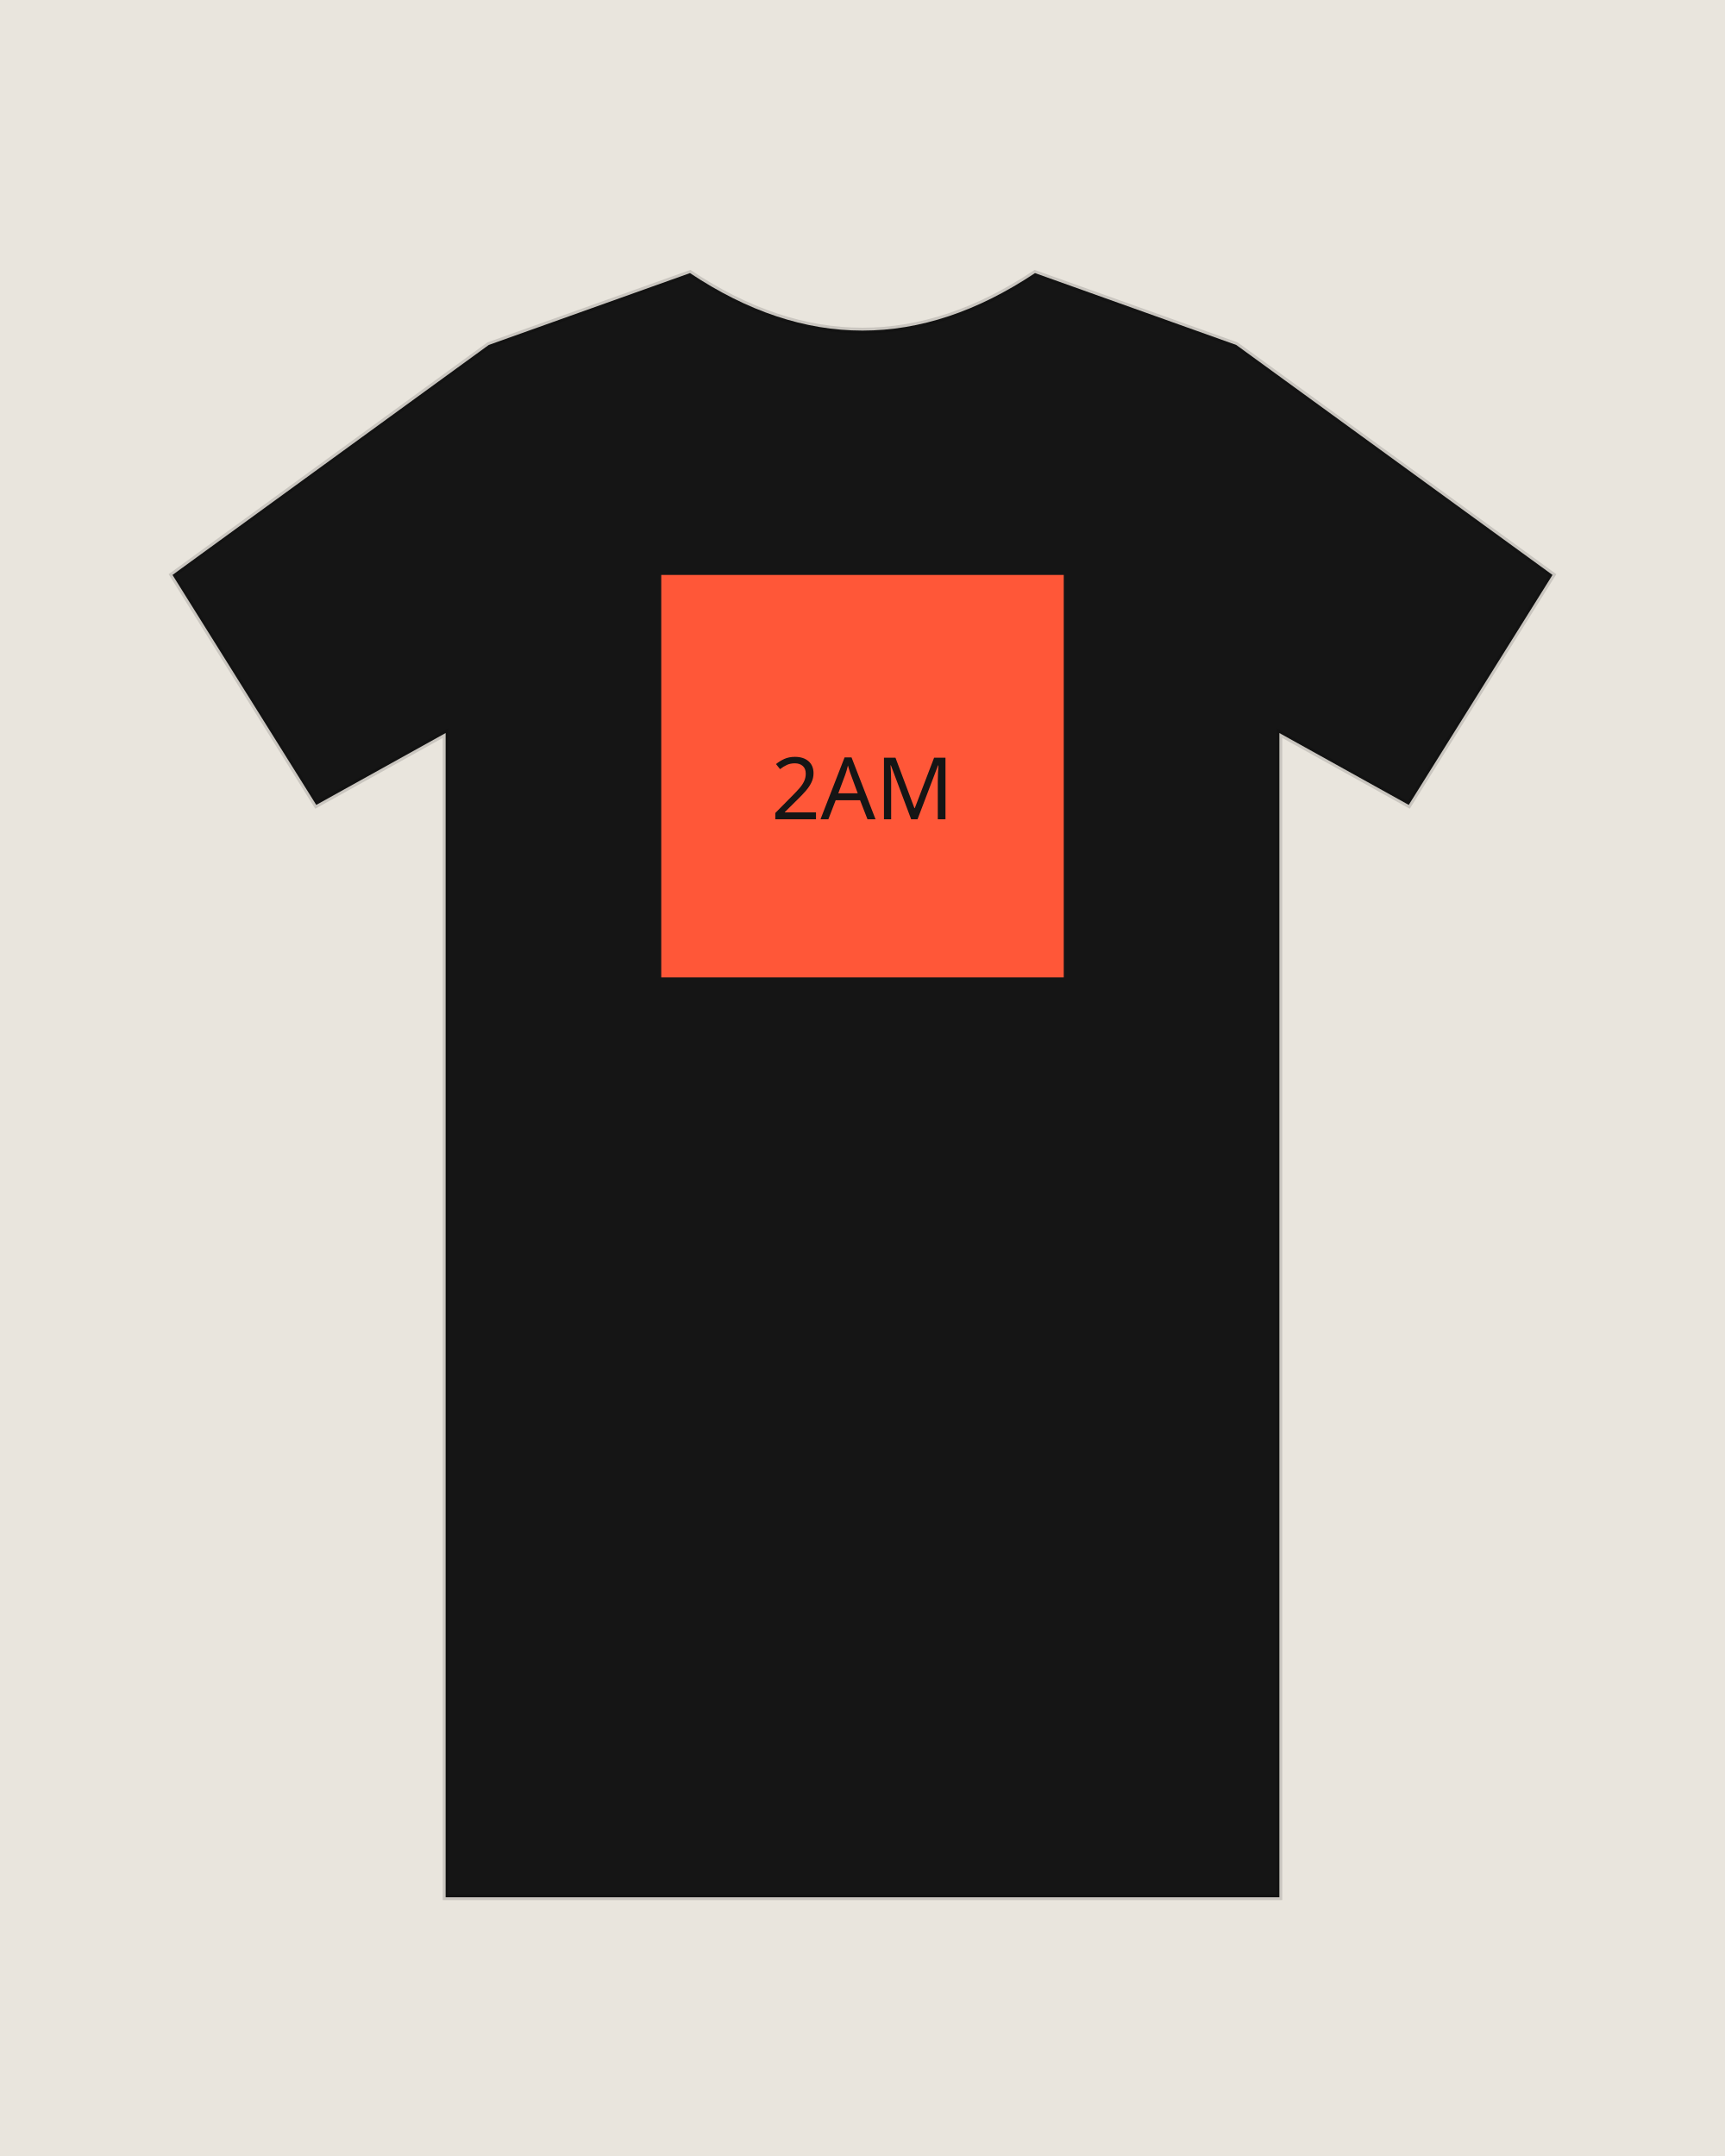
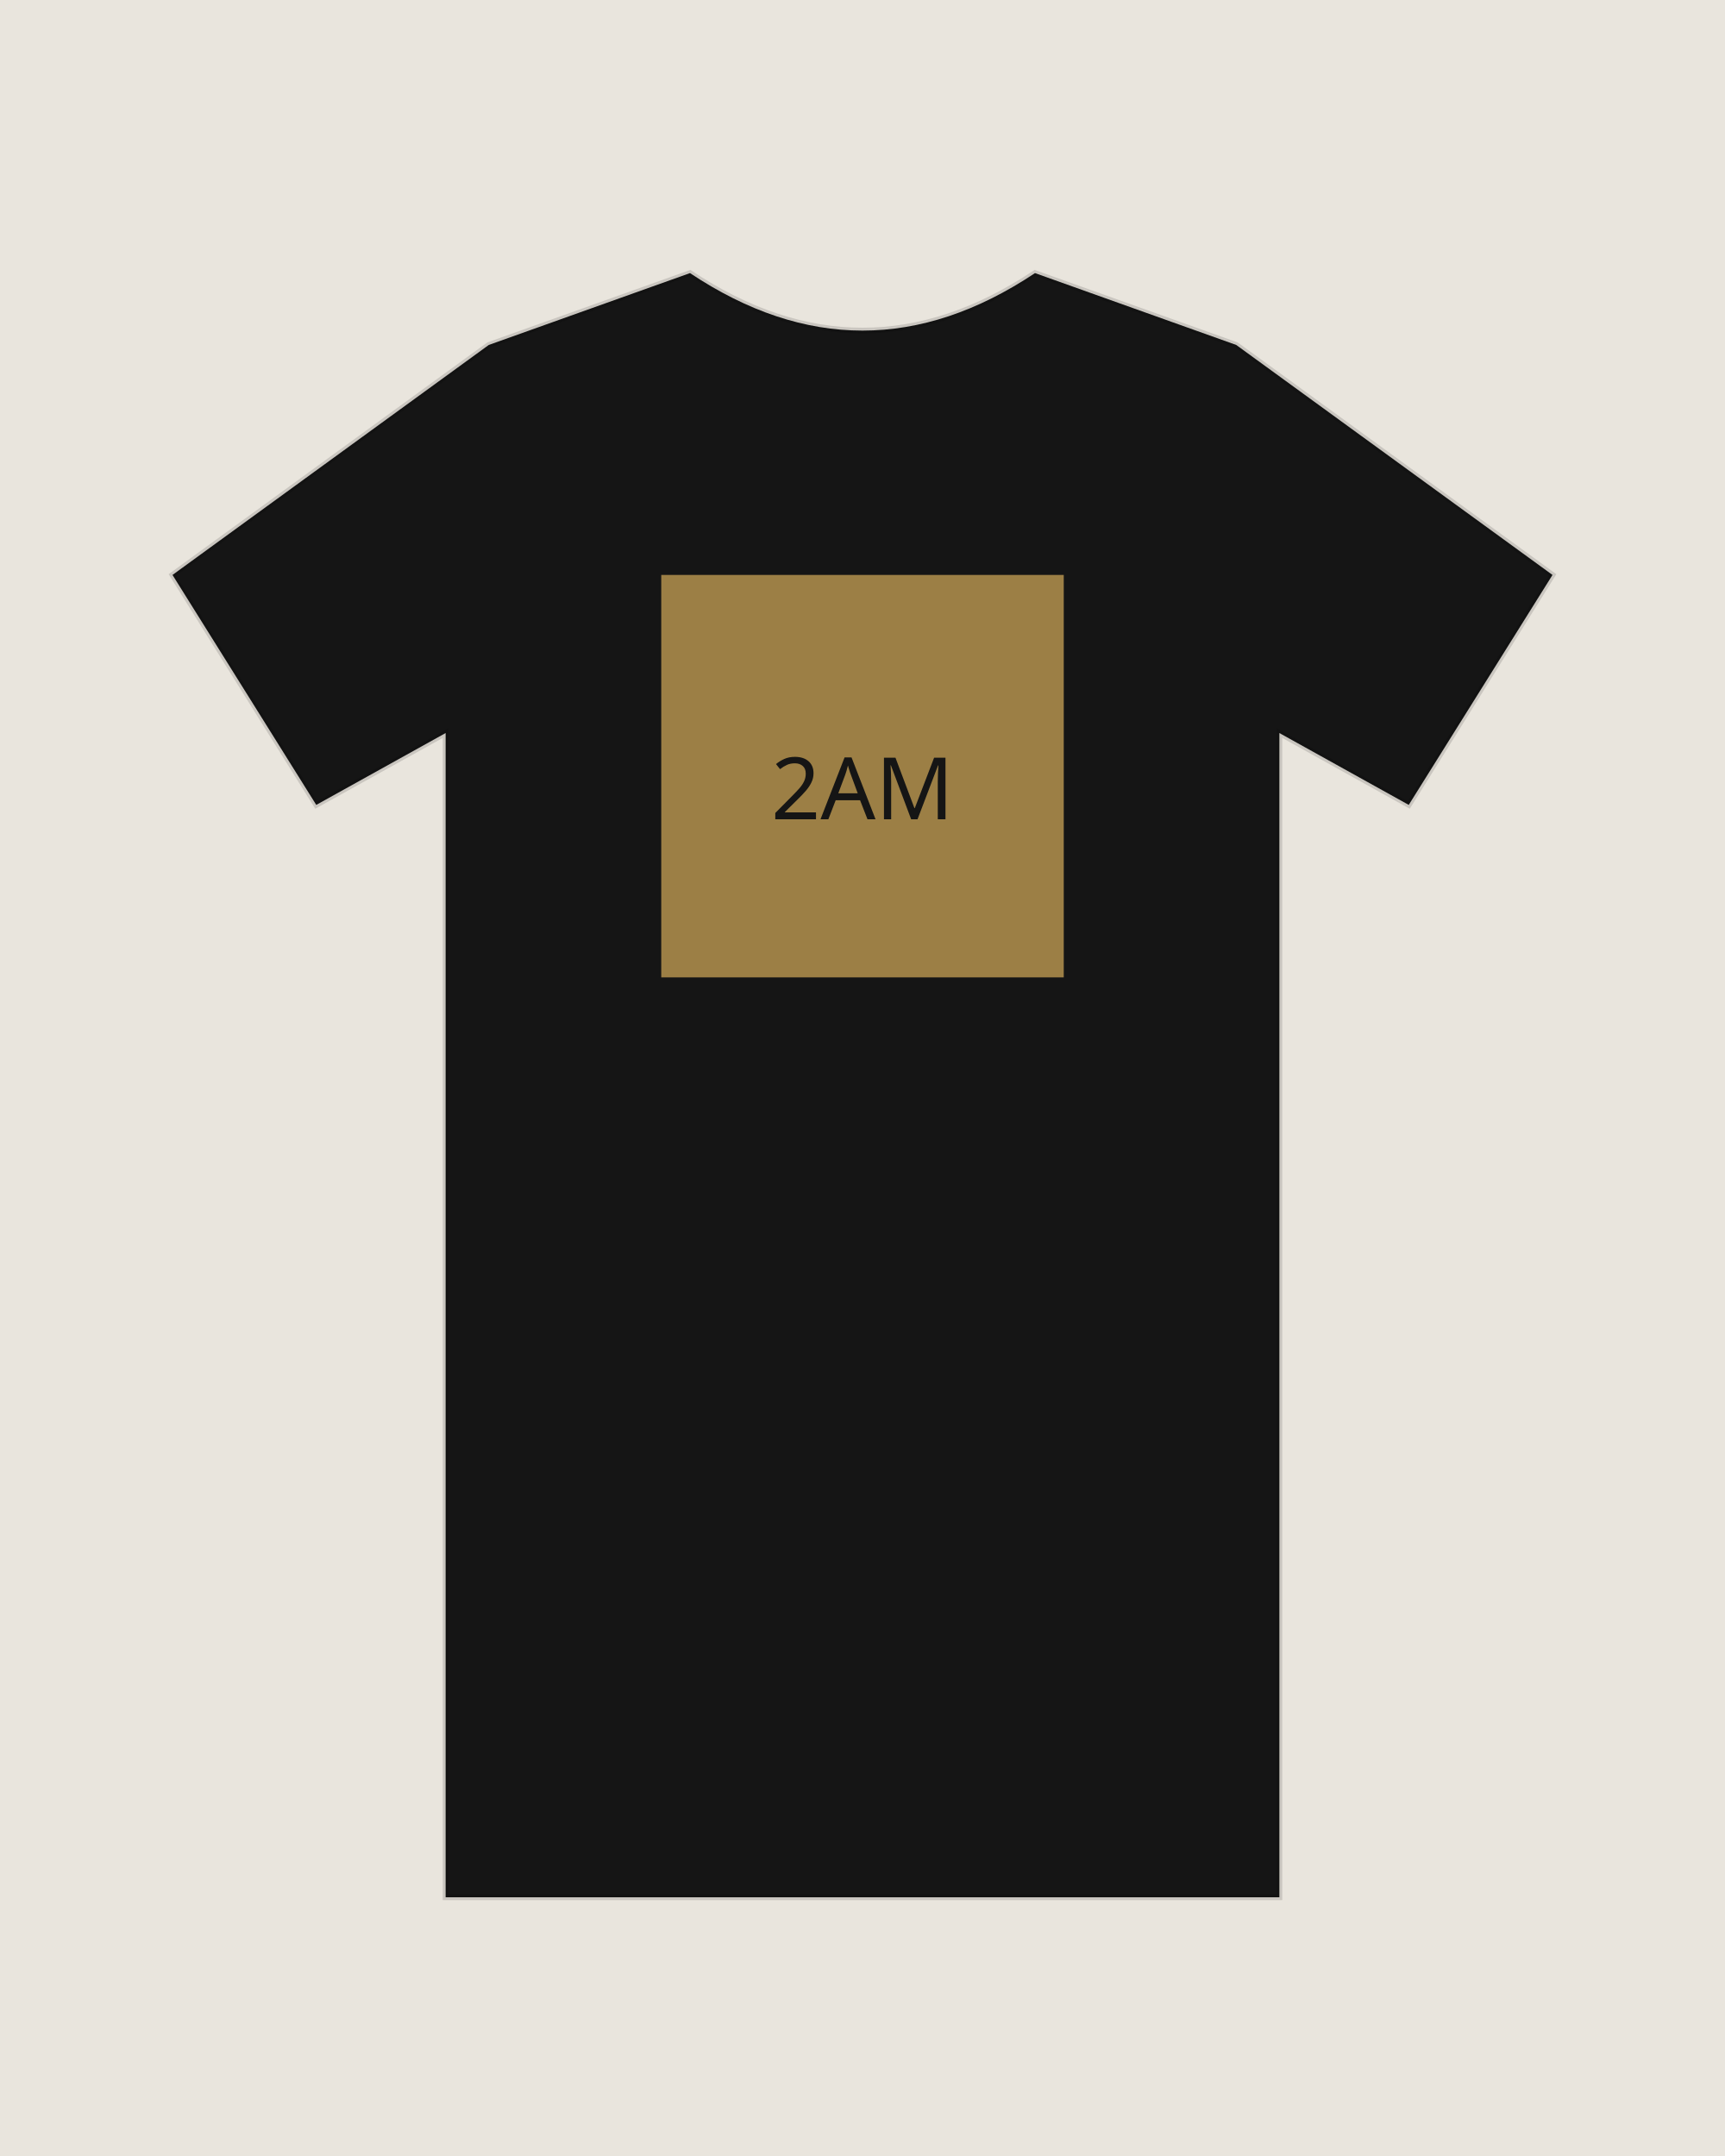
<svg xmlns="http://www.w3.org/2000/svg" viewBox="0 0 600 750">
  <rect width="600" height="750" fill="#E9E5DD" />
  <path d="M170 120 L240 95 Q300 135 360 95 L430 120 L540 200 L490 280 L445 255 L445 660 L155 660 L155 255 L110 280 L60 200 Z" fill="#151515" stroke="#00000022" stroke-width="2" />
-   <rect x="230" y="200" width="140" height="140" fill="#FF5738" />
+   <rect x="230" y="200" width="140" height="140" fill="#9C7F45" />
  <text x="300" y="285" text-anchor="middle" font-family="Impact,Arial Black,sans-serif" font-size="30" fill="#151515">2AM</text>
</svg>
